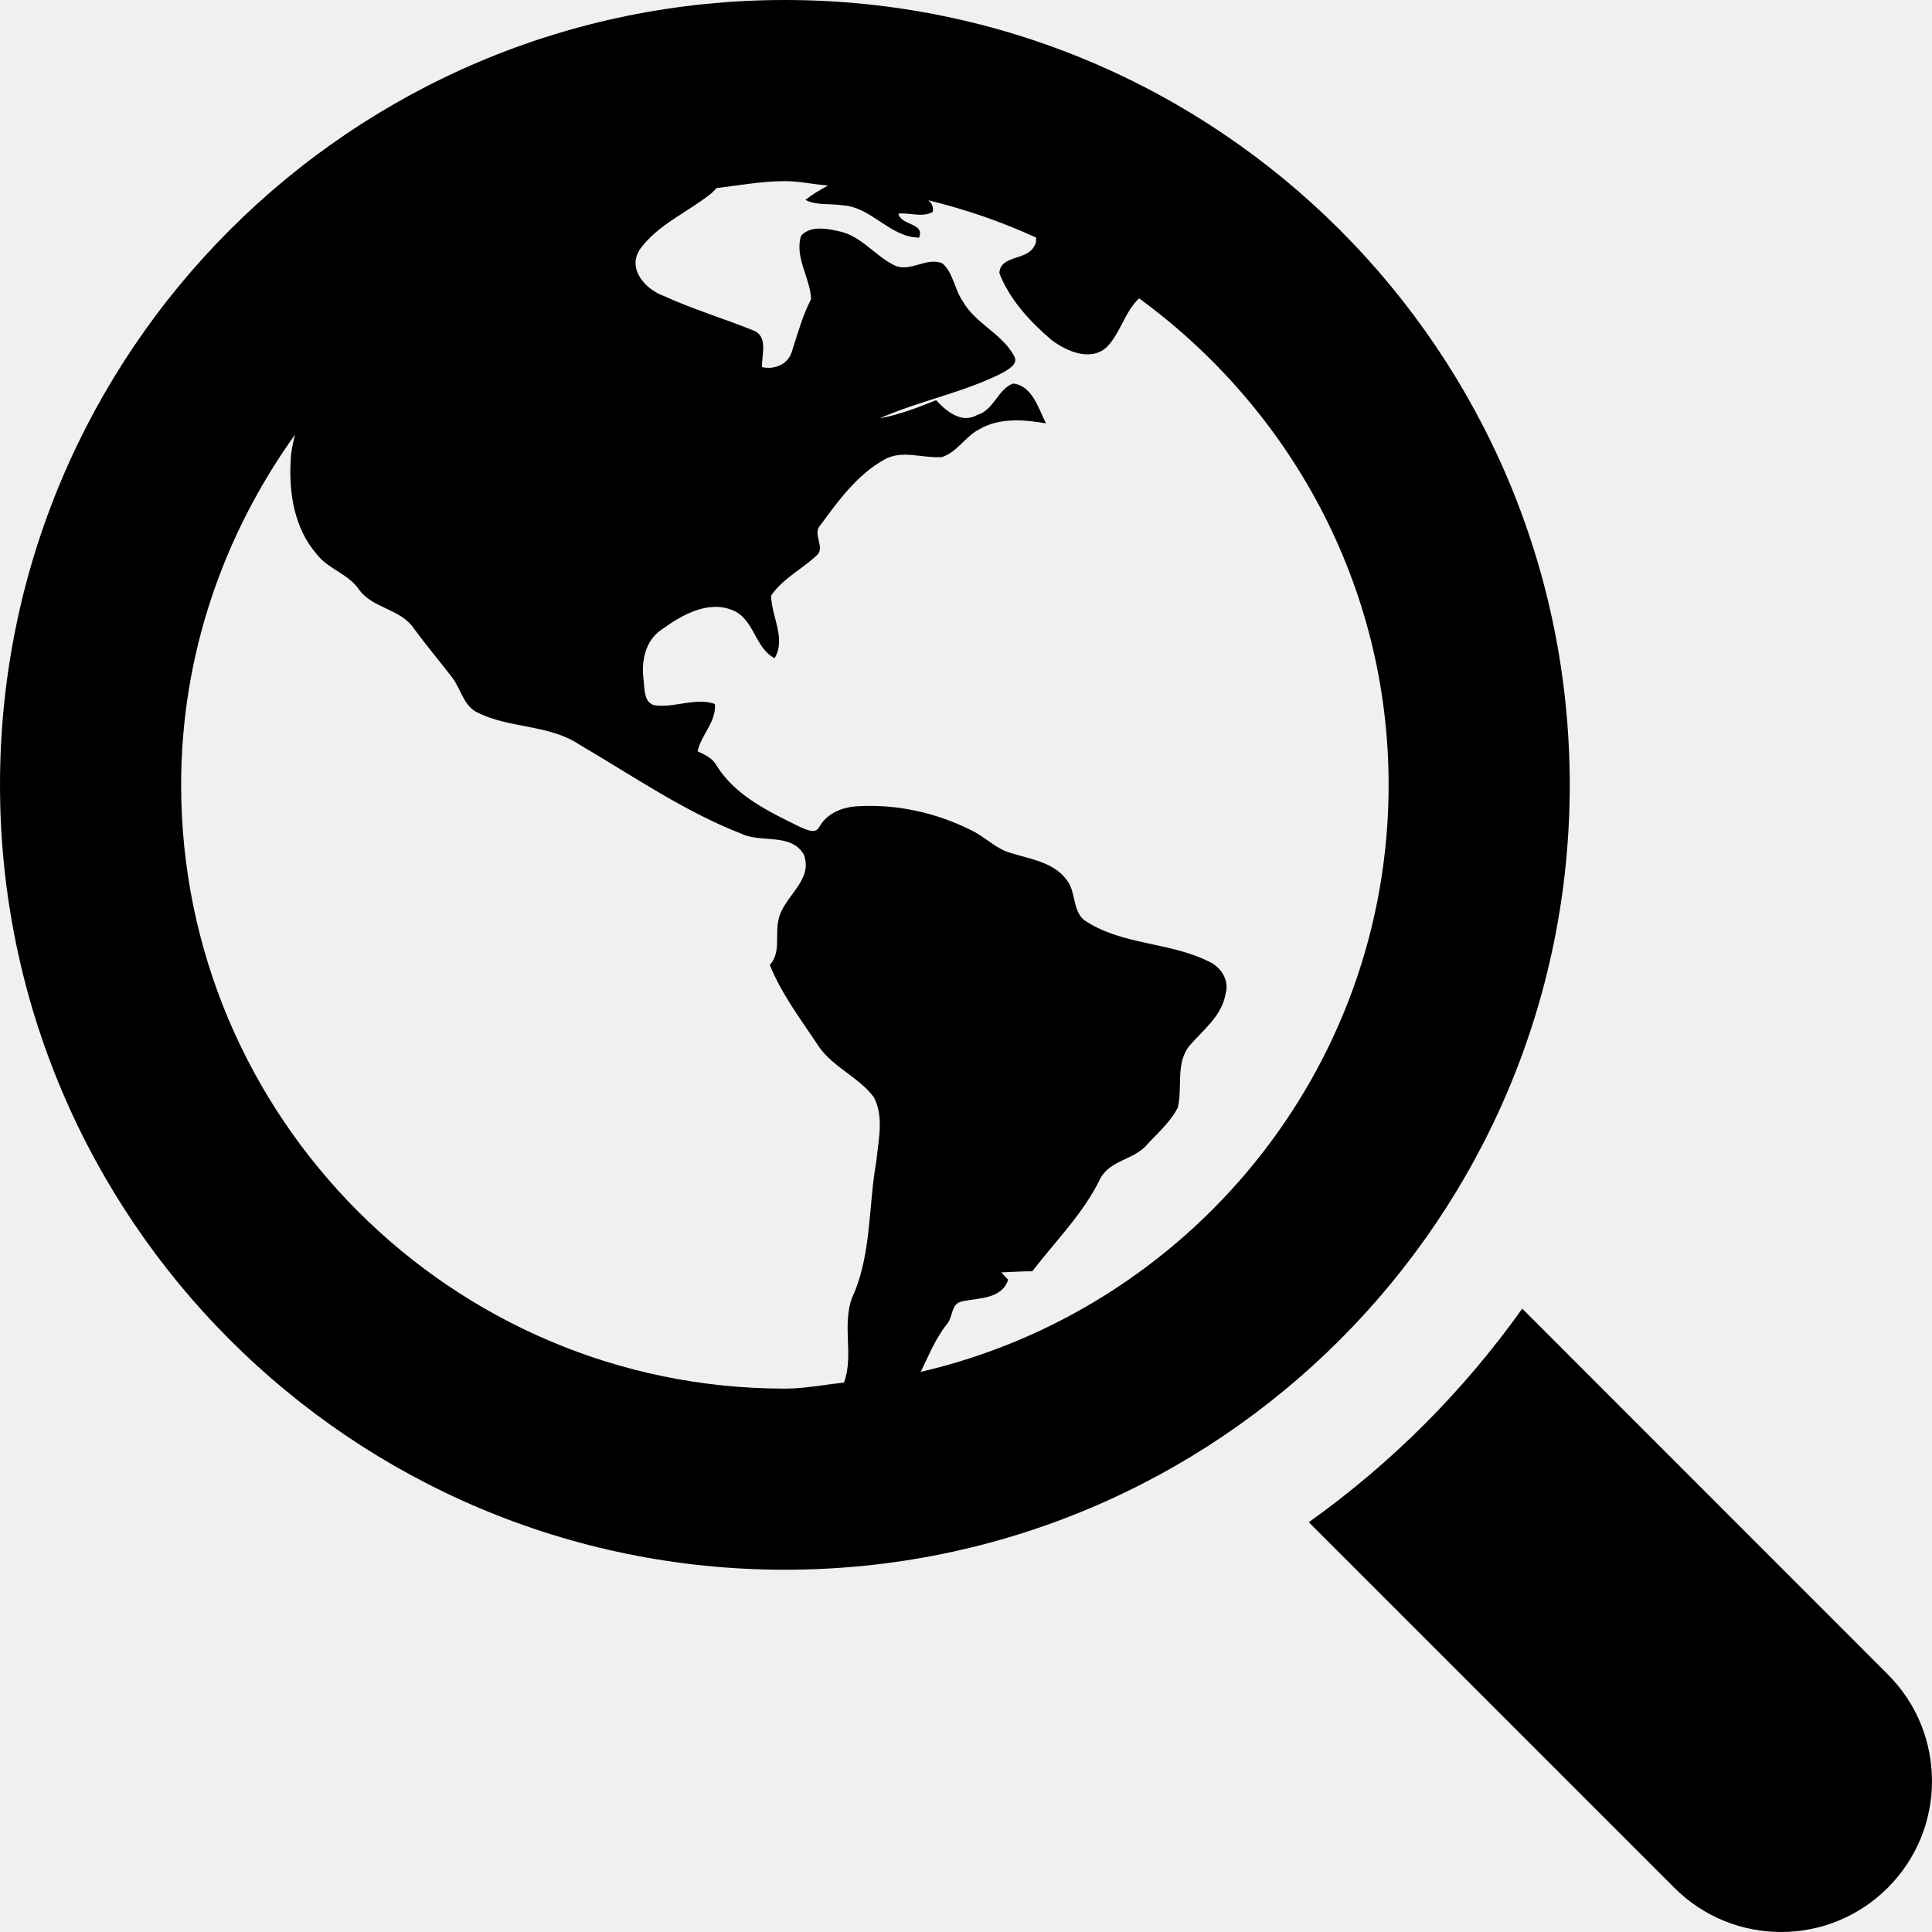
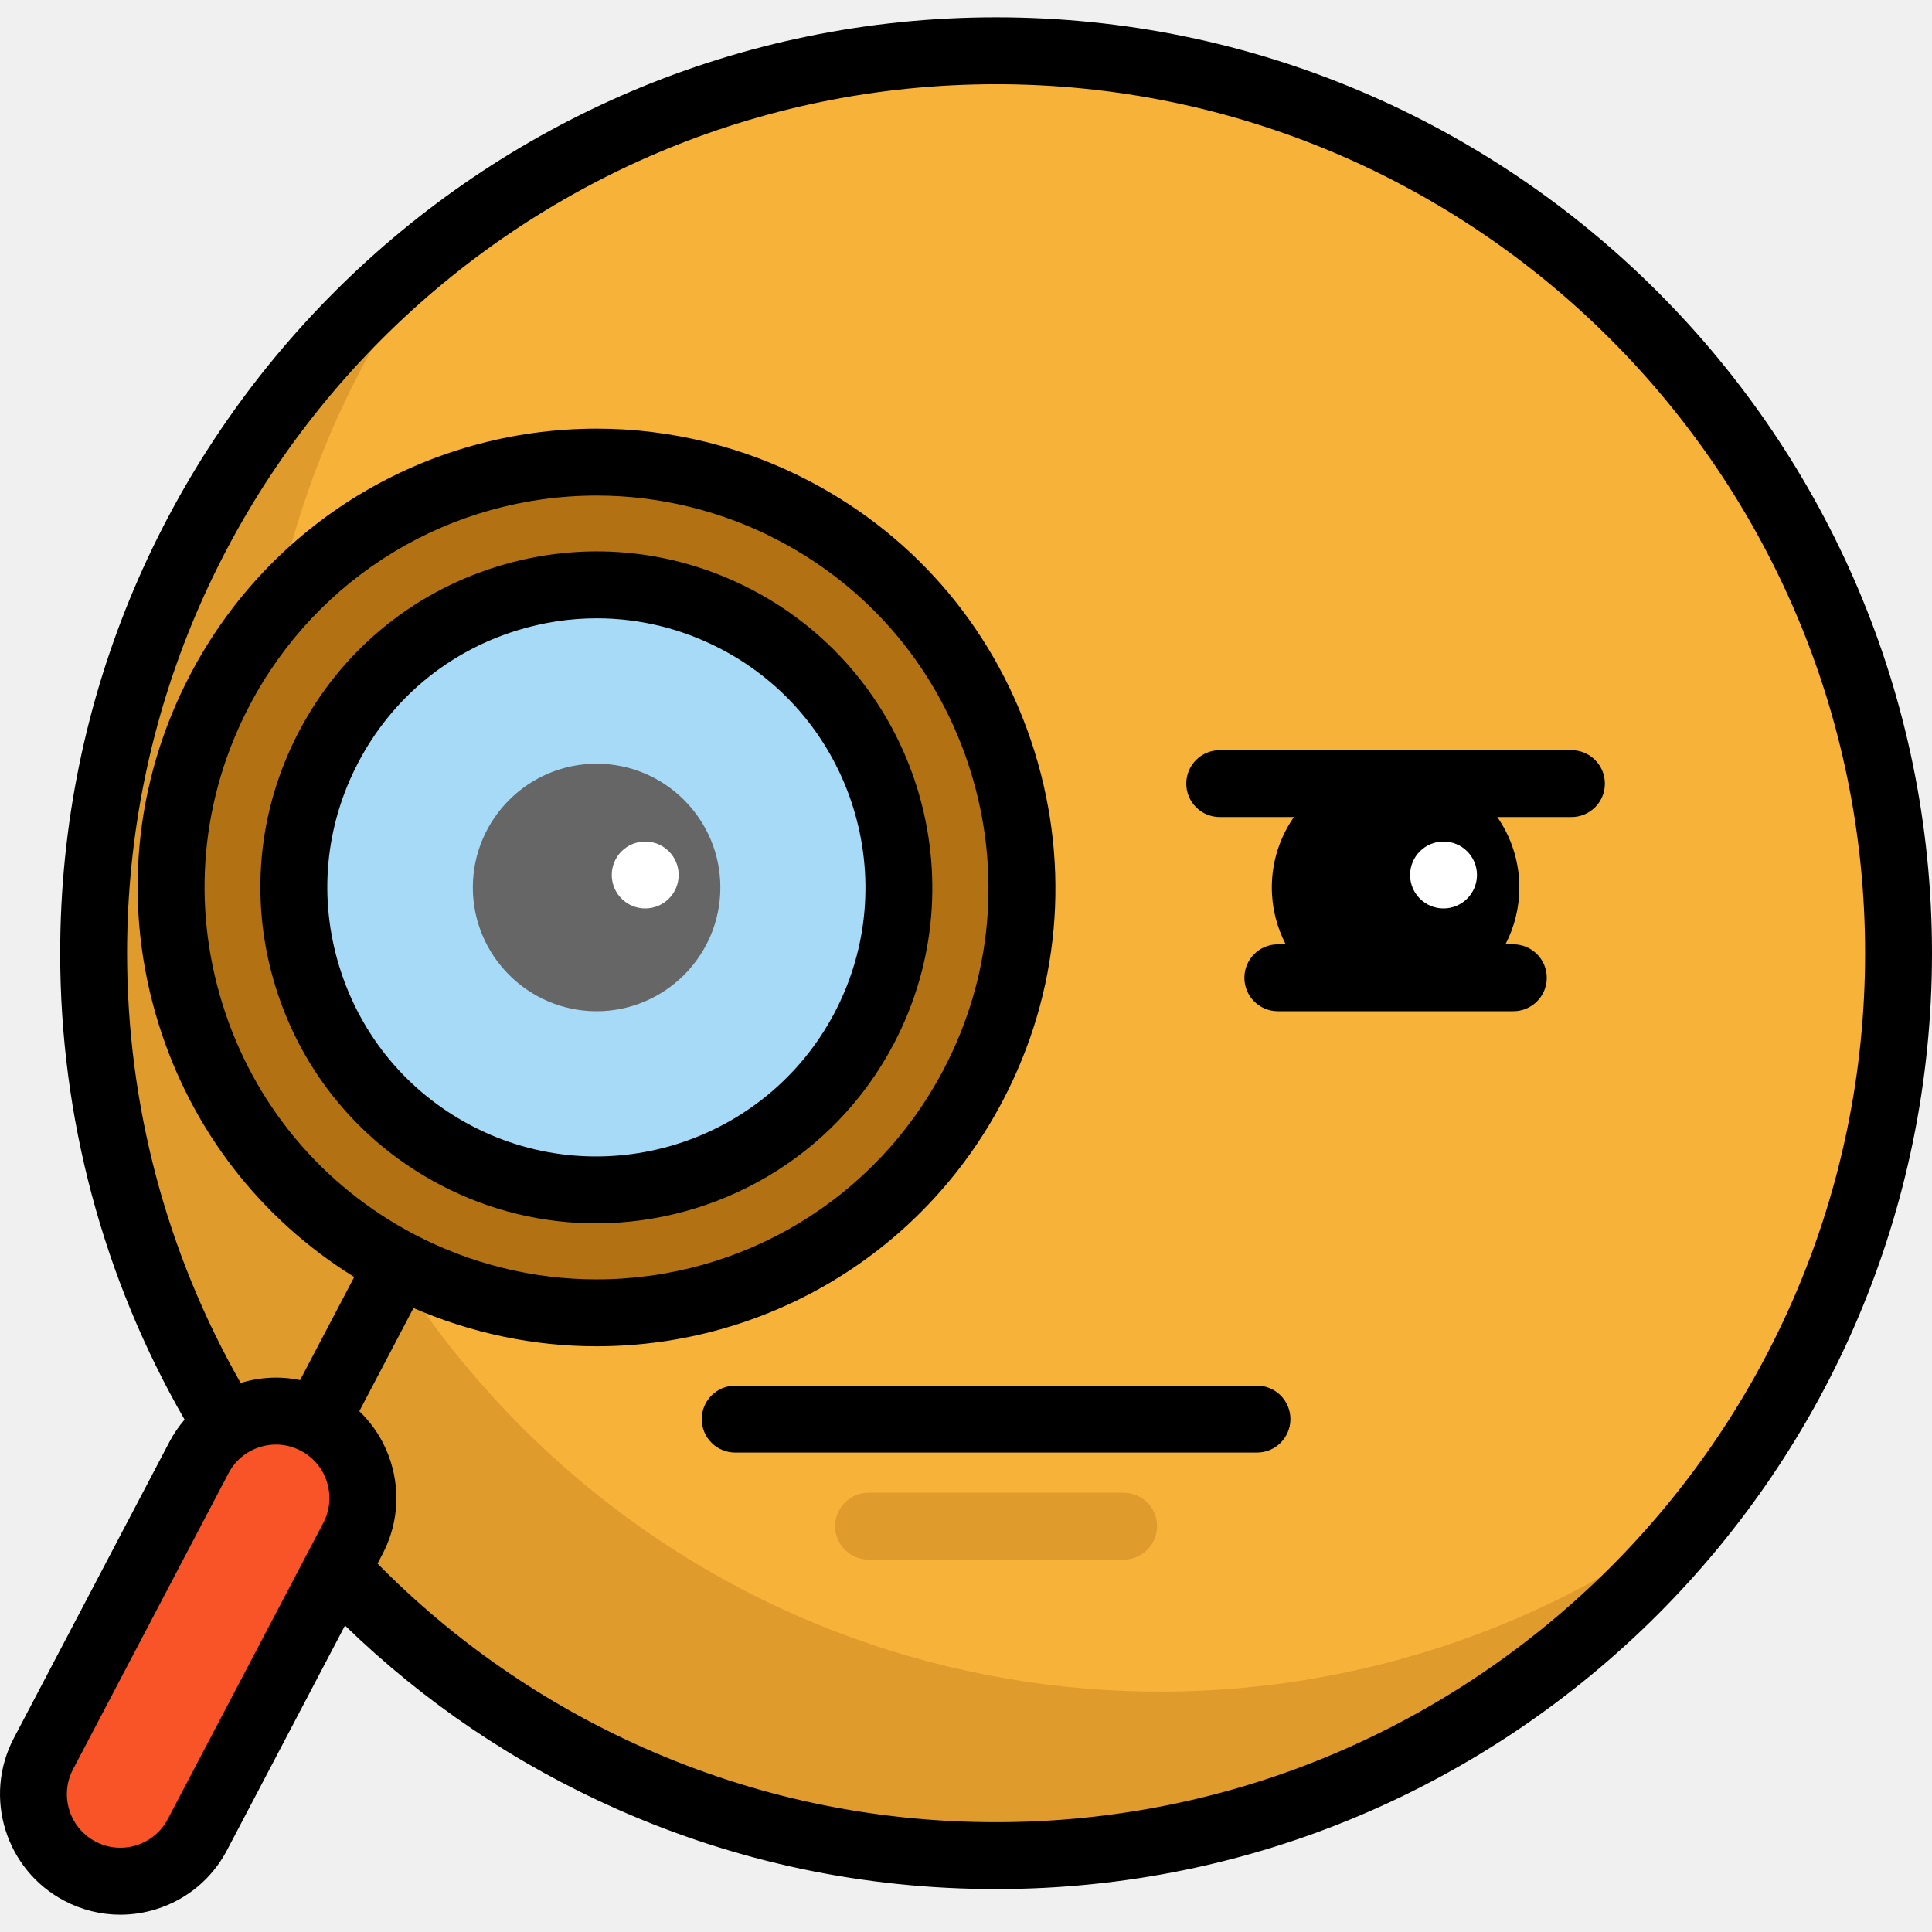
- <svg xmlns="http://www.w3.org/2000/svg" version="1.1" id="Capa_1" x="0px" y="0px" width="485.216px" height="485.216px" viewBox="0 0 485.216 485.216" style="enable-background:new 0 0 485.216 485.216;" xml:space="preserve">
+ <svg xmlns="http://www.w3.org/2000/svg" version="1.1" id="Layer_1" x="0px" y="0px" viewBox="0 0 512.001 512.001" style="enable-background:new 0 0 512.001 512.001;" xml:space="preserve">
+   <circle style="fill:#F7B239;" cx="263.97" cy="252.612" r="239.161" />
+   <path style="fill:#E09B2D;" d="M138.322,378.259C52.289,292.225,45.51,156.952,117.979,63.154  c-8.028,6.202-15.751,12.981-23.115,20.344c-93.396,93.396-93.396,244.823,0,338.219s244.823,93.396,338.219,0  c7.362-7.362,14.142-15.087,20.344-23.115C359.629,471.072,224.356,464.294,138.322,378.259z" />
+   <circle style="fill:#A6DAF7;" cx="158.105" cy="235.19" r="91.433" />
+   <path style="fill:#B27214;" d="M210.508,135.408c55.018,28.886,76.281,97.166,47.383,152.184  c-19.537,37.207-57.808,60.325-99.86,60.325c-18.119,0-36.214-4.479-52.335-12.942c-26.652-13.994-46.26-37.538-55.207-66.282  s-6.17-59.261,7.836-85.914c19.537-37.207,57.796-60.313,99.86-60.313C176.291,122.466,194.386,126.934,210.508,135.408z   M229.04,272.463c20.577-39.204,5.496-87.663-33.696-108.24c-39.204-20.589-87.663-5.508-108.24,33.696  c-20.589,39.192-5.508,87.651,33.697,108.24C159.993,326.737,208.451,311.656,229.04,272.463z" />
+   <path style="fill:#F95428;" d="M83.835,376.608L83.835,376.608c-11.268-5.918-25.201-1.58-31.119,9.688l-41.213,78.476  c-5.918,11.268-1.58,25.201,9.688,31.119l0,0c11.268,5.918,25.201,1.58,31.119-9.688l41.213-78.476  C99.441,396.459,95.103,382.526,83.835,376.608z" />
+   <path style="fill:#E09B2D;" d="M297.768,413.309H230.18c-4.896,0-8.864-3.969-8.864-8.864s3.969-8.864,8.864-8.864h67.588  c4.897,0,8.864,3.969,8.864,8.864S302.664,413.309,297.768,413.309z" />
+   <path d="M263.974,4.588c-136.762,0-248.026,111.263-248.026,248.026c0,43.554,11.381,86.123,32.966,123.599  c-1.549,1.81-2.912,3.801-4.047,5.962L3.654,460.65c-8.18,15.578-2.163,34.908,13.416,43.089c4.643,2.438,9.699,3.675,14.799,3.675  c3.188,0,6.393-0.483,9.524-1.458c8.139-2.534,14.802-8.086,18.765-15.631l31.27-59.542c21.039,20.409,45.239,36.749,72.091,48.657  c31.704,14.059,65.502,21.187,100.456,21.187c136.762,0,248.026-111.259,248.026-248.014C512,115.851,400.736,4.588,263.974,4.588z   M44.461,482.081c-1.761,3.353-4.723,5.821-8.34,6.946c-3.617,1.126-7.457,0.777-10.81-0.985  c-6.922-3.636-9.598-12.227-5.962-19.149l41.213-78.476c1.761-3.353,4.723-5.821,8.34-6.946c1.391-0.433,2.815-0.648,4.232-0.648  c2.266,0,4.513,0.55,6.576,1.633l0,0c3.353,1.761,5.821,4.723,6.946,8.34c1.125,3.617,0.777,7.456-0.985,10.81L44.461,482.081z   M263.974,482.898c-32.463,0-63.842-6.616-93.27-19.666c-26.526-11.764-50.266-28.191-70.655-48.87l1.32-2.514  c3.963-7.547,4.75-16.184,2.216-24.323c-1.629-5.234-4.511-9.851-8.364-13.539l14.358-27.343  c15.277,6.644,31.855,10.137,48.45,10.137c45.362,0,86.635-24.933,107.708-65.067c15.078-28.705,18.057-61.609,8.394-92.649  c-9.666-31.04-30.797-56.434-59.499-71.504c-17.374-9.133-36.894-13.961-56.448-13.961c-45.366,0-86.637,24.928-107.707,65.055  c-15.105,28.744-18.107,61.656-8.453,92.672c8.769,28.171,27.026,51.703,51.85,67.093l-14.347,27.324  c-5.176-1.068-10.562-0.832-15.75,0.759c-19.714-34.576-30.099-73.781-30.099-113.889c0-126.987,103.31-230.297,230.297-230.297  c126.985,0,230.297,103.31,230.297,230.297C494.271,379.593,390.961,482.898,263.974,482.898z M109.815,327.127  c-24.556-12.894-42.62-34.581-50.864-61.069c-8.246-26.494-5.683-54.605,7.22-79.158c17.999-34.277,53.256-55.57,92.012-55.57  c16.692,0,33.358,4.124,48.203,11.927c24.513,12.87,42.56,34.562,50.817,61.079c8.257,26.519,5.715,54.622-7.161,79.135  c-18.002,34.284-53.26,55.581-92.012,55.581C141.35,339.053,124.678,334.929,109.815,327.127z" />
+   <path d="M236.887,276.586l0.001-0.001c22.817-43.47,6.028-97.395-37.423-120.209c-21.058-11.058-45.158-13.256-67.862-6.19  c-22.705,7.068-41.296,22.557-52.348,43.612c-11.059,21.052-13.258,45.149-6.191,67.853c7.067,22.705,22.556,41.299,43.614,52.358  c13.172,6.915,27.3,10.192,41.237,10.192C189.963,324.2,220.98,306.867,236.887,276.586z M124.922,298.312  c-16.865-8.856-29.269-23.748-34.928-41.931c-5.66-18.181-3.899-37.48,4.959-54.342c8.851-16.864,23.739-29.267,41.921-34.927  c6.993-2.177,14.15-3.255,21.272-3.255c11.395,0,22.699,2.763,33.077,8.214c34.797,18.27,48.241,61.457,29.969,96.27  C202.912,303.139,159.724,316.584,124.922,298.312z" />
+   <path style="fill:#666666;" d="M158.104,202.391c-18.085,0-32.797,14.713-32.797,32.797s14.713,32.797,32.797,32.797  s32.797-14.713,32.797-32.797S176.188,202.391,158.104,202.391z" />
+   <path d="M416.445,198.802h-93.203c-4.897,0-8.864,3.969-8.864,8.864c0,4.895,3.968,8.864,8.864,8.864h19.651  c-3.681,5.301-5.846,11.729-5.846,18.658c0,5.431,1.334,10.553,3.682,15.068h-2.09c-4.897,0-8.864,3.969-8.864,8.864  s3.968,8.864,8.864,8.864h62.41c4.897,0,8.864-3.969,8.864-8.864s-3.968-8.864-8.864-8.864h-2.088  c2.346-4.515,3.682-9.637,3.682-15.068c0-6.928-2.165-13.357-5.846-18.658h19.651c4.897,0,8.864-3.969,8.864-8.864  C425.312,202.77,421.342,198.802,416.445,198.802z" />
+   <path d="M333.113,367.215H194.834c-4.896,0-8.864,3.969-8.864,8.864s3.969,8.864,8.864,8.864h138.277  c4.897,0,8.864-3.969,8.864-8.864S338.008,367.215,333.113,367.215z" />
  <g>
-     <g>
-       <path d="M474.108,420.504l-91.807-91.839c-14.747,20.731-32.87,38.858-53.605,53.635l91.806,91.806    c14.813,14.813,38.793,14.813,53.606,0C488.917,459.302,488.917,435.312,474.108,420.504z" />
-       <path d="M394.236,197.119C394.236,88.255,305.981,0,197.117,0C88.255,0,0.001,88.255,0.001,197.119    s88.254,197.114,197.116,197.114C305.981,394.233,394.236,305.983,394.236,197.119z M220.101,291.534    c-1.984,10.981-1.214,22.593-5.538,33.108c-3.556,7.107,0.073,15.546-2.606,22.598c-4.958,0.499-9.759,1.508-14.839,1.508    c-83.604,0-151.626-68.027-151.626-151.629c0-32.875,10.781-63.108,28.621-87.986c-0.518,2.1-1.05,4.203-1.094,6.396    c-0.521,8.274,0.917,17.235,6.531,23.662c2.856,3.747,7.908,4.886,10.587,8.839c3.433,4.8,10.352,4.812,13.726,9.698    c3.05,4.175,6.396,8.146,9.565,12.249c2.31,2.87,2.875,7.208,6.44,8.942c8.102,4.116,18.039,2.961,25.72,8.13    c13.357,7.803,26.243,16.762,40.737,22.39c4.991,2.324,12.424-0.327,15.59,5.253c2.387,6.606-5.33,10.529-6.424,16.423    c-0.842,3.733,0.679,8.142-2.161,11.225c2.989,7.399,7.906,13.831,12.272,20.43c3.631,5.302,10.058,7.705,13.861,12.797    C222.054,280.454,220.604,286.288,220.101,291.534z M231.236,344.538c2.028-4.116,3.704-8.405,6.604-12.022    c1.54-1.745,0.947-5.181,3.82-5.68c4.175-0.92,9.829-0.477,11.546-5.423c-0.621-0.621-1.186-1.274-1.745-1.862    c2.608-0.065,5.185-0.299,7.789-0.271c5.899-7.668,12.886-14.57,17.119-23.34c2.455-4.615,8.531-4.672,11.729-8.494    c2.692-2.931,5.866-5.656,7.695-9.273c1.251-5.12-0.62-11.131,2.969-15.578c3.463-3.995,8.111-7.458,9.03-12.998    c1.032-3.379-1.129-6.723-4.148-8.086c-9.979-5.036-22.122-4.056-31.508-10.543c-2.875-2.606-1.871-7.208-4.359-10.13    c-3.257-4.308-8.938-5.047-13.739-6.56c-3.906-1.02-6.66-4.161-10.247-5.834c-8.707-4.335-18.51-6.515-28.224-5.967    c-3.818,0.166-7.757,1.631-9.743,5.11c-1.006,2.072-3.388,0.712-4.898,0.103c-7.775-3.834-16.214-7.787-20.969-15.429    c-0.99-1.879-2.961-2.726-4.765-3.584c0.931-4.189,4.737-7.372,4.352-11.89c-4.933-1.659-9.908,0.964-14.881,0.383    c-3.066-0.458-2.728-4.233-3.038-6.543c-0.606-4.576,0.432-9.742,4.501-12.482c5.02-3.643,11.729-7.537,18.022-4.826    c5.302,2.264,5.407,9.388,10.396,11.99c2.947-4.987-0.829-10.51-0.875-15.737c2.873-4.235,7.598-6.515,11.257-9.922    c2.679-2.072-1.141-5.538,1.153-7.803c4.487-6.13,9.183-12.571,15.919-16.377c4.485-2.618,9.743-0.31,14.601-0.681    c3.792-1.244,5.833-5.167,9.299-6.945c5.092-3.003,11.225-2.471,16.792-1.524c-1.866-3.715-3.463-9.504-8.265-9.997    c-3.823,1.407-4.798,6.665-8.976,7.88c-3.937,2.294-7.787-0.919-10.363-3.704c-4.592,1.883-9.285,3.659-14.186,4.579    c10.069-4.459,21.114-6.459,30.943-11.477c1.451-0.861,4.06-2.224,2.818-4.249c-3.085-5.657-9.772-8.13-12.914-13.773    c-2.044-2.961-2.31-7.019-5.062-9.432c-3.941-1.717-8.025,2.324-11.994,0.521c-4.947-2.401-8.396-7.451-13.98-8.59    c-3.08-0.698-7.12-1.468-9.521,1.111c-1.689,5.433,2.28,10.557,2.518,15.917c-2.177,4.205-3.376,8.751-4.844,13.222    c-0.917,3.199-4.411,4.578-7.477,3.869c-0.147-3.11,1.659-7.747-2.236-9.227c-7.374-2.978-15.058-5.274-22.285-8.574    c-4.756-1.645-9.565-6.958-6.025-11.966c4.562-6.13,11.906-9.136,17.709-13.8c0.518-0.399,0.961-0.931,1.438-1.407    c5.698-0.651,11.266-1.731,17.128-1.731c3.72,0,7.197,0.831,10.855,1.097c-1.972,1.094-3.953,2.175-5.687,3.626    c2.873,1.438,6.144,0.858,9.225,1.333c7.33,0.371,11.966,8.055,19.31,8.127c1.513-3.731-4.531-2.975-5.196-6.025    c2.856-0.311,6.027,1.064,8.629-0.43c0.267-1.407-0.324-2.235-1.122-2.933c9.402,2.312,18.461,5.407,27.095,9.388    c-0.023,0.712,0.047,1.421-0.5,2.18c-1.866,3.643-8.592,2.175-8.736,6.765c2.604,6.679,7.762,12.232,13.176,16.837    c3.733,2.756,9.623,5.376,13.684,1.822c3.468-3.376,4.709-9.15,8.237-12.349c37.784,27.601,62.66,71.92,62.66,122.191    C348.746,268.95,298.407,328.964,231.236,344.538z" />
-     </g>
+     <circle style="fill:#FFFFFF;" cx="170.988" cy="231.881" r="8.864" />
+     <circle style="fill:#FFFFFF;" cx="382.551" cy="231.881" r="8.864" />
  </g>
  <g>
</g>
  <g>
</g>
  <g>
</g>
  <g>
</g>
  <g>
</g>
  <g>
</g>
  <g>
</g>
  <g>
</g>
  <g>
</g>
  <g>
</g>
  <g>
</g>
  <g>
</g>
  <g>
</g>
  <g>
</g>
  <g>
</g>
</svg>
